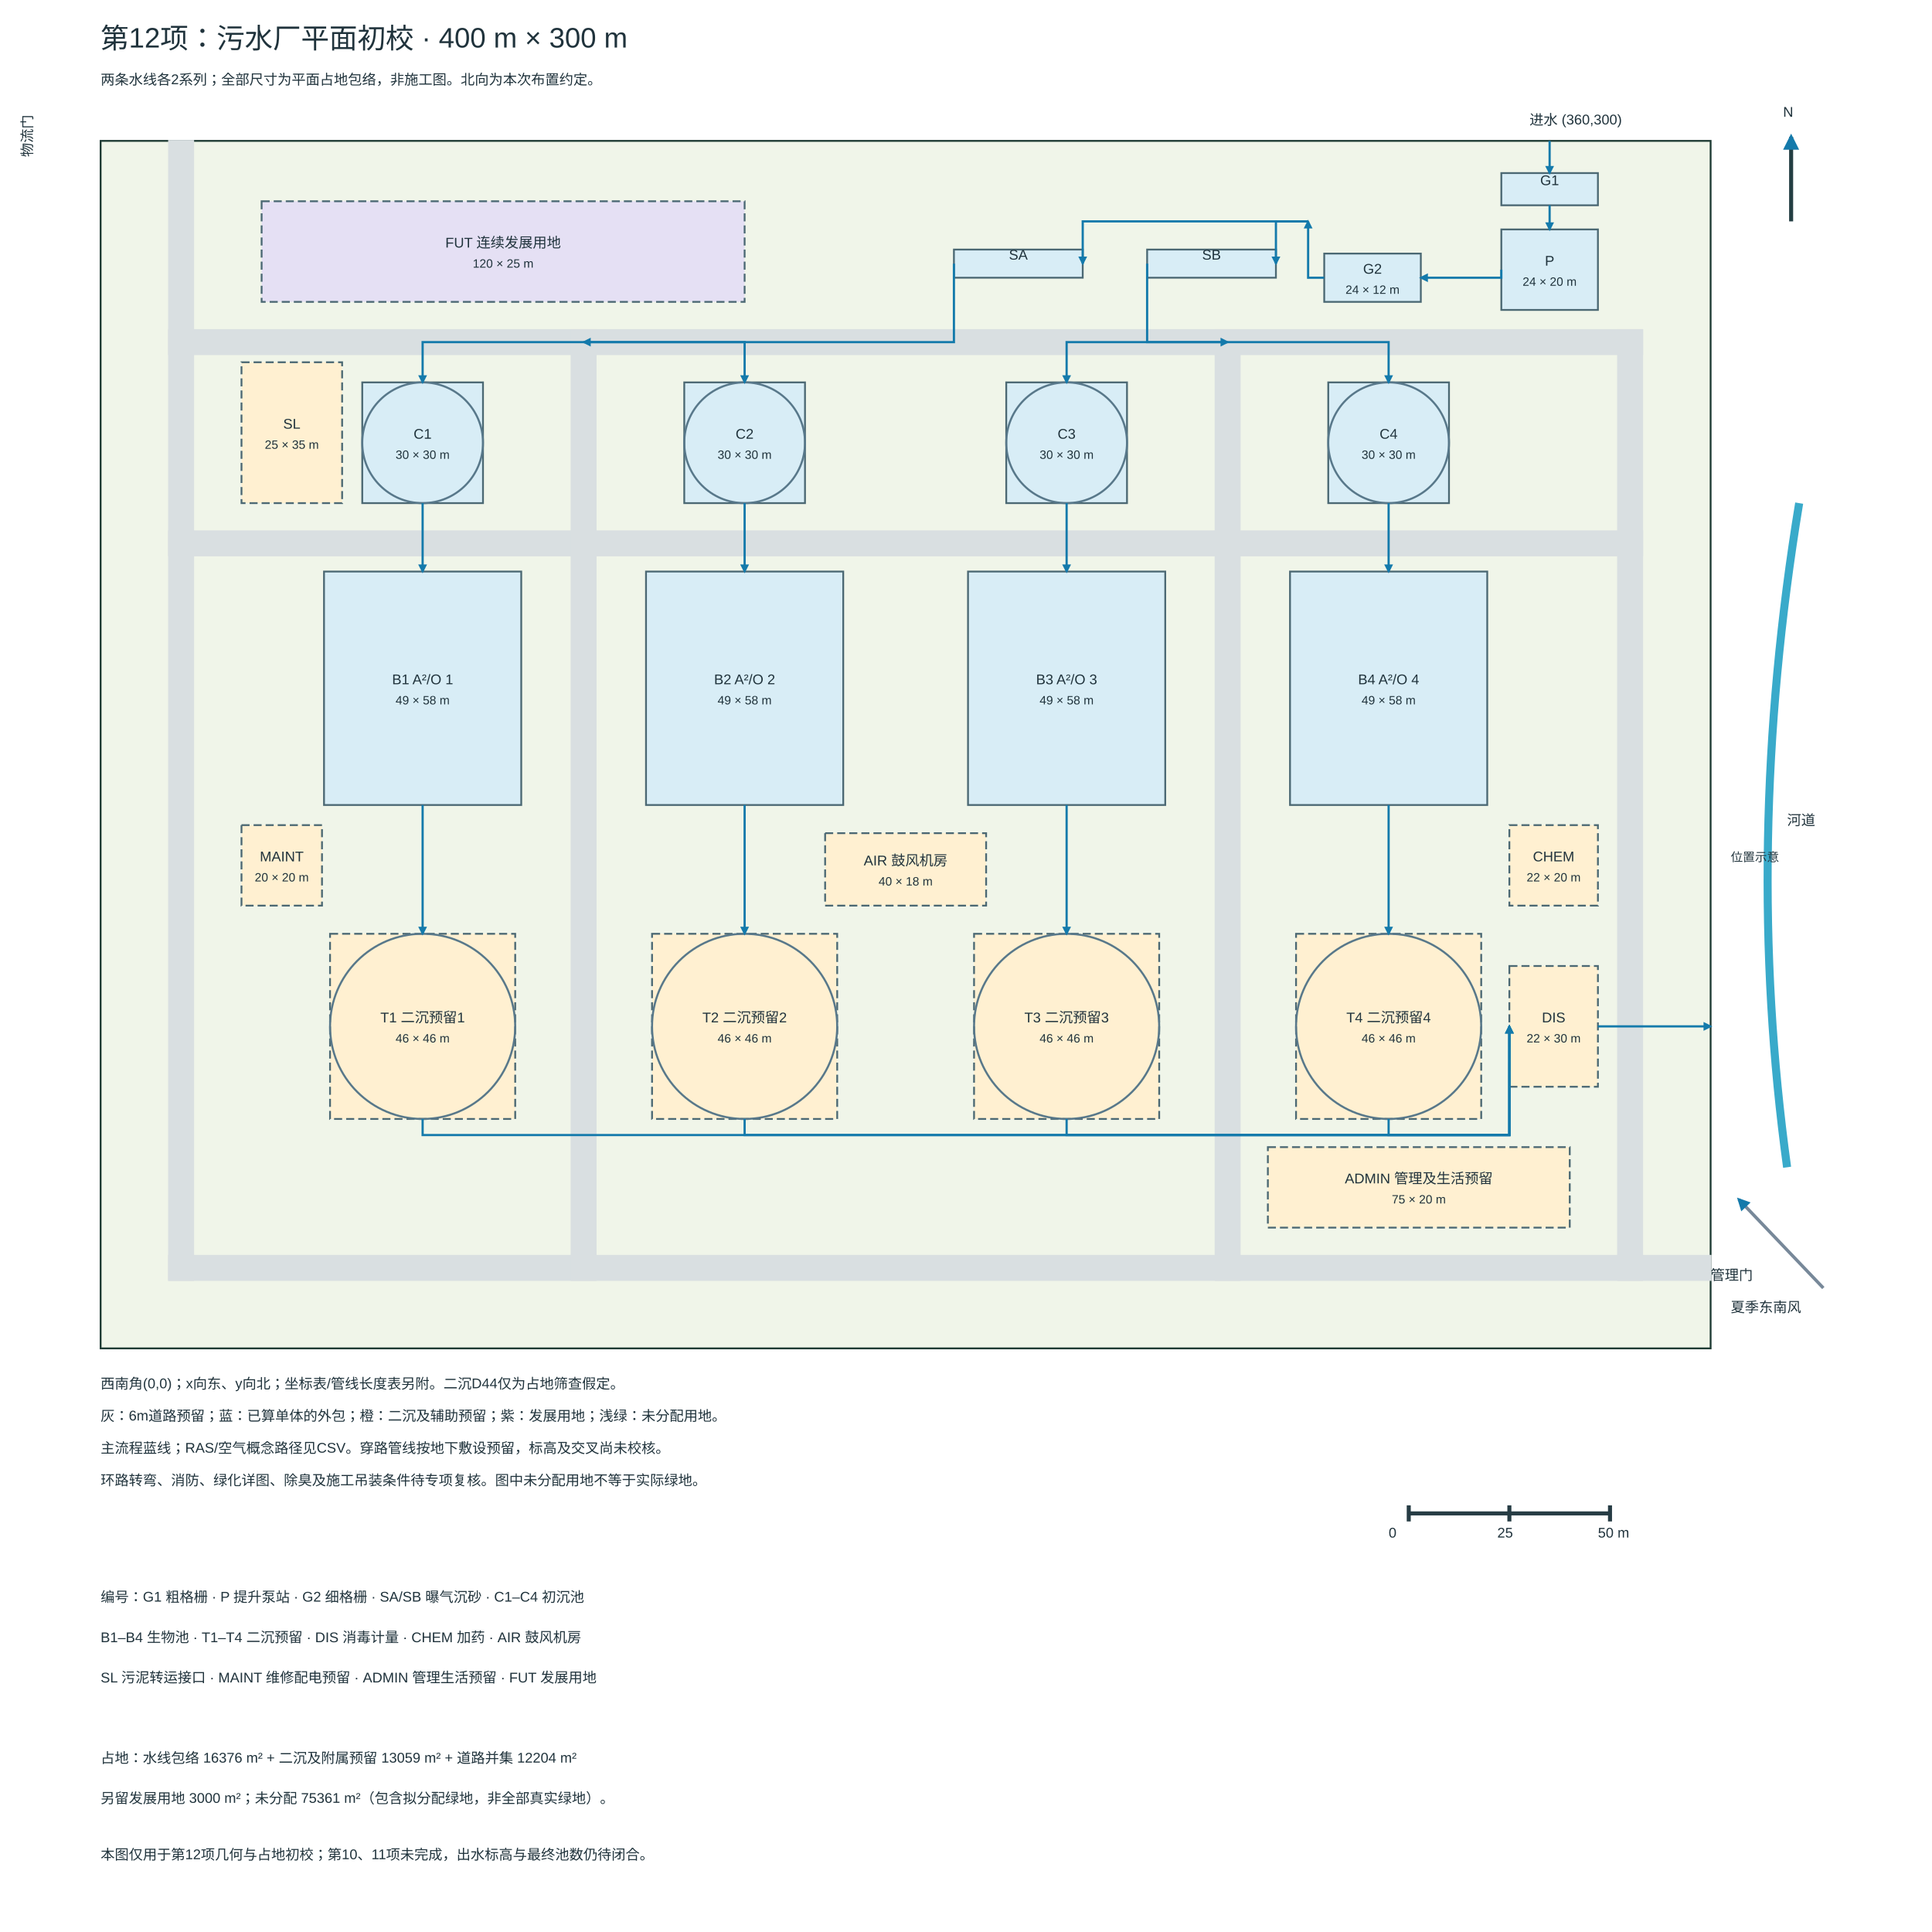
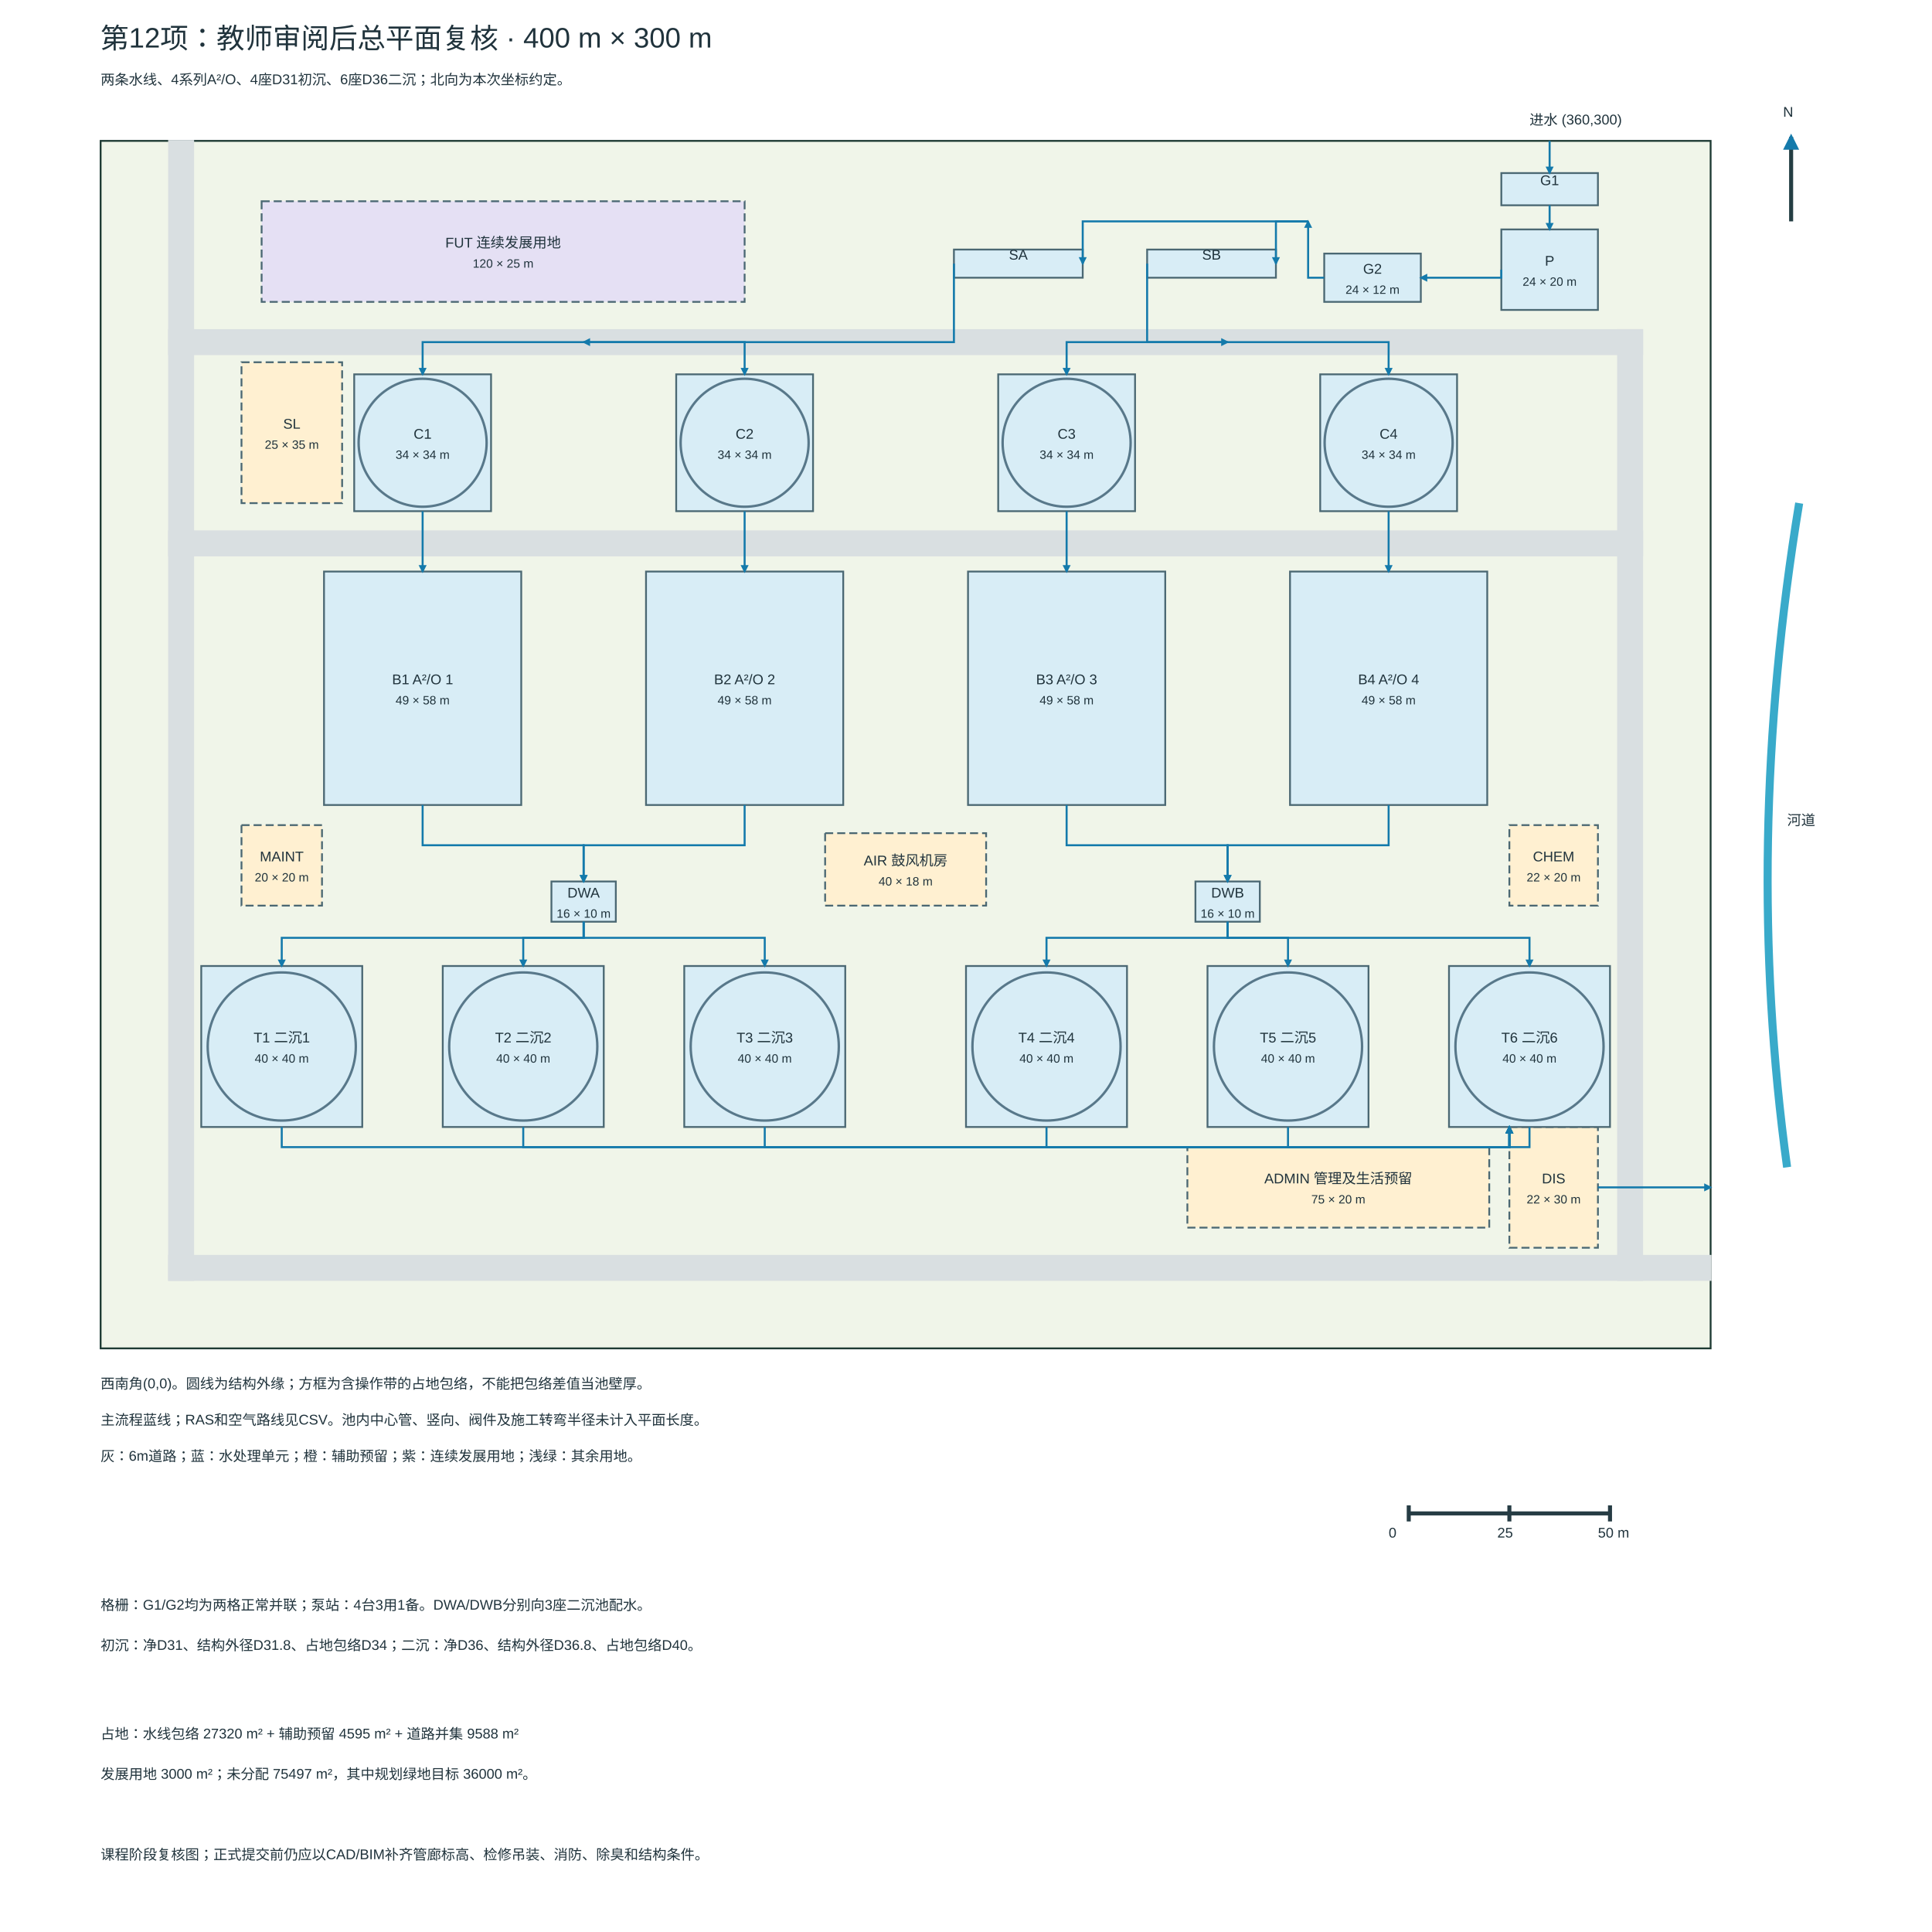
<svg xmlns="http://www.w3.org/2000/svg" width="1440" height="1440" viewBox="0 0 480 480">
  <defs>
    <marker id="arrow" viewBox="0 0 10 10" refX="8" refY="5" markerWidth="4" markerHeight="4" orient="auto-start-reverse">
-       <path d="M 0 0 L 10 5 L 0 10 z" fill="#147aab" />
+       <path d="M0 0 L10 5 L0 10 z" fill="#147aab" />
    </marker>
  </defs>
-   <style>text{font-family:Arial,"PingFang SC","Microsoft YaHei",sans-serif;fill:#20333c;font-size:3.5px}.small{font-size:3px}</style>
+   <style>text{font-family:Arial,"Microsoft YaHei",sans-serif;fill:#20333c;font-size:3.5px}.small{font-size:3px}</style>
  <rect width="480" height="480" fill="#fff" />
-   <text x="25" y="12" style="font-size:7px">第12项：污水厂平面初校 · 400 m × 300 m</text>
-   <text x="25" y="21">两条水线各2系列；全部尺寸为平面占地包络，非施工图。北向为本次布置约定。</text>
+   <text x="25" y="12" style="font-size:7px">第12项：教师审阅后总平面复核 · 400 m × 300 m</text>
+   <text x="25" y="21">两条水线、4系列A²/O、4座D31初沉、6座D36二沉；北向为本次坐标约定。</text>
  <rect x="25" y="35" width="400" height="300" fill="#f0f5e9" stroke="#1c3932" stroke-width="0.45" stroke-dasharray="" />
  <rect x="42" y="35" width="6" height="283" fill="#d9dfe1" stroke="#d9dfe1" stroke-width="0.45" stroke-dasharray="" />
  <rect x="402" y="82" width="6" height="236" fill="#d9dfe1" stroke="#d9dfe1" stroke-width="0.45" stroke-dasharray="" />
  <rect x="42" y="312" width="383" height="6" fill="#d9dfe1" stroke="#d9dfe1" stroke-width="0.45" stroke-dasharray="" />
  <rect x="42" y="82" width="366" height="6" fill="#d9dfe1" stroke="#d9dfe1" stroke-width="0.45" stroke-dasharray="" />
  <rect x="42" y="132" width="366" height="6" fill="#d9dfe1" stroke="#d9dfe1" stroke-width="0.45" stroke-dasharray="" />
-   <rect x="142" y="82" width="6" height="236" fill="#d9dfe1" stroke="#d9dfe1" stroke-width="0.45" stroke-dasharray="" />
-   <rect x="302" y="82" width="6" height="236" fill="#d9dfe1" stroke="#d9dfe1" stroke-width="0.45" stroke-dasharray="" />
  <rect x="373" y="43" width="24" height="8" fill="#d8edf6" stroke="#4b6873" stroke-width="0.45" stroke-dasharray="" />
  <text x="385.0" y="46.0" text-anchor="middle">G1</text>
  <rect x="373" y="57" width="24" height="20" fill="#d8edf6" stroke="#4b6873" stroke-width="0.45" stroke-dasharray="" />
  <text x="385.0" y="66.0" text-anchor="middle">P</text>
  <text class="small" x="385.0" y="71.0" text-anchor="middle">24 × 20 m</text>
  <rect x="329" y="63" width="24" height="12" fill="#d8edf6" stroke="#4b6873" stroke-width="0.45" stroke-dasharray="" />
  <text x="341.0" y="68.0" text-anchor="middle">G2</text>
  <text class="small" x="341.0" y="73.0" text-anchor="middle">24 × 12 m</text>
  <rect x="237" y="62" width="32" height="7" fill="#d8edf6" stroke="#4b6873" stroke-width="0.45" stroke-dasharray="" />
  <text x="253.0" y="64.5" text-anchor="middle">SA</text>
  <rect x="285" y="62" width="32" height="7" fill="#d8edf6" stroke="#4b6873" stroke-width="0.45" stroke-dasharray="" />
  <text x="301.0" y="64.5" text-anchor="middle">SB</text>
-   <rect x="375" y="240" width="22" height="30" fill="#fff0d1" stroke="#4b6873" stroke-width="0.45" stroke-dasharray="2 1" />
-   <text x="386.0" y="254.0" text-anchor="middle">DIS</text>
-   <text class="small" x="386.0" y="259.0" text-anchor="middle">22 × 30 m</text>
+   <rect x="375" y="280" width="22" height="30" fill="#fff0d1" stroke="#4b6873" stroke-width="0.45" stroke-dasharray="2 1" />
+   <text x="386.0" y="294.0" text-anchor="middle">DIS</text>
+   <text class="small" x="386.0" y="299.0" text-anchor="middle">22 × 30 m</text>
  <rect x="375" y="205" width="22" height="20" fill="#fff0d1" stroke="#4b6873" stroke-width="0.45" stroke-dasharray="2 1" />
  <text x="386.0" y="214.0" text-anchor="middle">CHEM</text>
  <text class="small" x="386.0" y="219.0" text-anchor="middle">22 × 20 m</text>
  <rect x="205" y="207" width="40" height="18" fill="#fff0d1" stroke="#4b6873" stroke-width="0.45" stroke-dasharray="2 1" />
  <text x="225.0" y="215.0" text-anchor="middle">AIR 鼓风机房</text>
  <text class="small" x="225.0" y="220.0" text-anchor="middle">40 × 18 m</text>
-   <rect x="315" y="285" width="75" height="20" fill="#fff0d1" stroke="#4b6873" stroke-width="0.45" stroke-dasharray="2 1" />
-   <text x="352.5" y="294.0" text-anchor="middle">ADMIN 管理及生活预留</text>
-   <text class="small" x="352.5" y="299.0" text-anchor="middle">75 × 20 m</text>
+   <rect x="137" y="219" width="16" height="10" fill="#d8edf6" stroke="#4b6873" stroke-width="0.45" stroke-dasharray="" />
+   <text x="145.0" y="223.0" text-anchor="middle">DWA</text>
+   <text class="small" x="145.0" y="228.0" text-anchor="middle">16 × 10 m</text>
+   <rect x="297" y="219" width="16" height="10" fill="#d8edf6" stroke="#4b6873" stroke-width="0.45" stroke-dasharray="" />
+   <text x="305.0" y="223.0" text-anchor="middle">DWB</text>
+   <text class="small" x="305.0" y="228.0" text-anchor="middle">16 × 10 m</text>
+   <rect x="295" y="285" width="75" height="20" fill="#fff0d1" stroke="#4b6873" stroke-width="0.45" stroke-dasharray="2 1" />
+   <text x="332.5" y="294.0" text-anchor="middle">ADMIN 管理及生活预留</text>
+   <text class="small" x="332.5" y="299.0" text-anchor="middle">75 × 20 m</text>
  <rect x="60" y="90" width="25" height="35" fill="#fff0d1" stroke="#4b6873" stroke-width="0.45" stroke-dasharray="2 1" />
  <text x="72.5" y="106.5" text-anchor="middle">SL</text>
  <text class="small" x="72.5" y="111.5" text-anchor="middle">25 × 35 m</text>
  <rect x="60" y="205" width="20" height="20" fill="#fff0d1" stroke="#4b6873" stroke-width="0.45" stroke-dasharray="2 1" />
  <text x="70.0" y="214.0" text-anchor="middle">MAINT</text>
  <text class="small" x="70.0" y="219.0" text-anchor="middle">20 × 20 m</text>
  <rect x="65" y="50" width="120" height="25" fill="#e5e0f4" stroke="#4b6873" stroke-width="0.45" stroke-dasharray="2 1" />
  <text x="125.0" y="61.5" text-anchor="middle">FUT 连续发展用地</text>
  <text class="small" x="125.0" y="66.5" text-anchor="middle">120 × 25 m</text>
-   <rect x="90" y="95" width="30" height="30" fill="#d8edf6" stroke="#4b6873" stroke-width="0.45" stroke-dasharray="" />
-   <circle cx="105.0" cy="110.0" r="15.0" fill="none" stroke="#58788a" stroke-width=".5" />
+   <rect x="88" y="93" width="34" height="34" fill="#d8edf6" stroke="#4b6873" stroke-width="0.45" stroke-dasharray="" />
+   <circle cx="105.0" cy="110.0" r="15.9" fill="none" stroke="#58788a" stroke-width=".6" />
  <text x="105.0" y="109.0" text-anchor="middle">C1</text>
-   <text class="small" x="105.0" y="114.0" text-anchor="middle">30 × 30 m</text>
+   <text class="small" x="105.0" y="114.0" text-anchor="middle">34 × 34 m</text>
  <rect x="80.5" y="142" width="49" height="58" fill="#d8edf6" stroke="#4b6873" stroke-width="0.45" stroke-dasharray="" />
  <text x="105.0" y="170.0" text-anchor="middle">B1 A²/O 1</text>
  <text class="small" x="105.0" y="175.0" text-anchor="middle">49 × 58 m</text>
-   <rect x="82" y="232" width="46" height="46" fill="#fff0d1" stroke="#4b6873" stroke-width="0.45" stroke-dasharray="2 1" />
-   <circle cx="105.0" cy="255.0" r="23.0" fill="none" stroke="#58788a" stroke-width=".5" />
-   <text x="105.0" y="254.0" text-anchor="middle">T1 二沉预留1</text>
-   <text class="small" x="105.0" y="259.0" text-anchor="middle">46 × 46 m</text>
-   <rect x="170" y="95" width="30" height="30" fill="#d8edf6" stroke="#4b6873" stroke-width="0.45" stroke-dasharray="" />
-   <circle cx="185.0" cy="110.0" r="15.0" fill="none" stroke="#58788a" stroke-width=".5" />
+   <rect x="168" y="93" width="34" height="34" fill="#d8edf6" stroke="#4b6873" stroke-width="0.45" stroke-dasharray="" />
+   <circle cx="185.0" cy="110.0" r="15.9" fill="none" stroke="#58788a" stroke-width=".6" />
  <text x="185.0" y="109.0" text-anchor="middle">C2</text>
-   <text class="small" x="185.0" y="114.0" text-anchor="middle">30 × 30 m</text>
+   <text class="small" x="185.0" y="114.0" text-anchor="middle">34 × 34 m</text>
  <rect x="160.5" y="142" width="49" height="58" fill="#d8edf6" stroke="#4b6873" stroke-width="0.45" stroke-dasharray="" />
  <text x="185.0" y="170.0" text-anchor="middle">B2 A²/O 2</text>
  <text class="small" x="185.0" y="175.0" text-anchor="middle">49 × 58 m</text>
-   <rect x="162" y="232" width="46" height="46" fill="#fff0d1" stroke="#4b6873" stroke-width="0.45" stroke-dasharray="2 1" />
-   <circle cx="185.0" cy="255.0" r="23.0" fill="none" stroke="#58788a" stroke-width=".5" />
-   <text x="185.0" y="254.0" text-anchor="middle">T2 二沉预留2</text>
-   <text class="small" x="185.0" y="259.0" text-anchor="middle">46 × 46 m</text>
-   <rect x="250" y="95" width="30" height="30" fill="#d8edf6" stroke="#4b6873" stroke-width="0.45" stroke-dasharray="" />
-   <circle cx="265.0" cy="110.0" r="15.0" fill="none" stroke="#58788a" stroke-width=".5" />
+   <rect x="248" y="93" width="34" height="34" fill="#d8edf6" stroke="#4b6873" stroke-width="0.45" stroke-dasharray="" />
+   <circle cx="265.0" cy="110.0" r="15.9" fill="none" stroke="#58788a" stroke-width=".6" />
  <text x="265.0" y="109.0" text-anchor="middle">C3</text>
-   <text class="small" x="265.0" y="114.0" text-anchor="middle">30 × 30 m</text>
+   <text class="small" x="265.0" y="114.0" text-anchor="middle">34 × 34 m</text>
  <rect x="240.5" y="142" width="49" height="58" fill="#d8edf6" stroke="#4b6873" stroke-width="0.45" stroke-dasharray="" />
  <text x="265.0" y="170.0" text-anchor="middle">B3 A²/O 3</text>
  <text class="small" x="265.0" y="175.0" text-anchor="middle">49 × 58 m</text>
-   <rect x="242" y="232" width="46" height="46" fill="#fff0d1" stroke="#4b6873" stroke-width="0.45" stroke-dasharray="2 1" />
-   <circle cx="265.0" cy="255.0" r="23.0" fill="none" stroke="#58788a" stroke-width=".5" />
-   <text x="265.0" y="254.0" text-anchor="middle">T3 二沉预留3</text>
-   <text class="small" x="265.0" y="259.0" text-anchor="middle">46 × 46 m</text>
-   <rect x="330" y="95" width="30" height="30" fill="#d8edf6" stroke="#4b6873" stroke-width="0.45" stroke-dasharray="" />
-   <circle cx="345.0" cy="110.0" r="15.0" fill="none" stroke="#58788a" stroke-width=".5" />
+   <rect x="328" y="93" width="34" height="34" fill="#d8edf6" stroke="#4b6873" stroke-width="0.45" stroke-dasharray="" />
+   <circle cx="345.0" cy="110.0" r="15.9" fill="none" stroke="#58788a" stroke-width=".6" />
  <text x="345.0" y="109.0" text-anchor="middle">C4</text>
-   <text class="small" x="345.0" y="114.0" text-anchor="middle">30 × 30 m</text>
+   <text class="small" x="345.0" y="114.0" text-anchor="middle">34 × 34 m</text>
  <rect x="320.5" y="142" width="49" height="58" fill="#d8edf6" stroke="#4b6873" stroke-width="0.45" stroke-dasharray="" />
  <text x="345.0" y="170.0" text-anchor="middle">B4 A²/O 4</text>
  <text class="small" x="345.0" y="175.0" text-anchor="middle">49 × 58 m</text>
-   <rect x="322" y="232" width="46" height="46" fill="#fff0d1" stroke="#4b6873" stroke-width="0.45" stroke-dasharray="2 1" />
-   <circle cx="345.0" cy="255.0" r="23.0" fill="none" stroke="#58788a" stroke-width=".5" />
-   <text x="345.0" y="254.0" text-anchor="middle">T4 二沉预留4</text>
-   <text class="small" x="345.0" y="259.0" text-anchor="middle">46 × 46 m</text>
-   <polyline points="385,35 385,43" fill="none" stroke="#147aab" stroke-width=".55" marker-end="url(#arrow)" />
-   <polyline points="385,51 385,57" fill="none" stroke="#147aab" stroke-width=".55" marker-end="url(#arrow)" />
-   <polyline points="373,67 373,69 353,69" fill="none" stroke="#147aab" stroke-width=".55" marker-end="url(#arrow)" />
-   <polyline points="329,69 325,69 325,55" fill="none" stroke="#147aab" stroke-width=".55" marker-end="url(#arrow)" />
-   <polyline points="325,55 269,55 269,65.5" fill="none" stroke="#147aab" stroke-width=".55" marker-end="url(#arrow)" />
-   <polyline points="325,55 317,55 317,65.5" fill="none" stroke="#147aab" stroke-width=".55" marker-end="url(#arrow)" />
-   <polyline points="237,65.5 237,85 145,85" fill="none" stroke="#147aab" stroke-width=".55" marker-end="url(#arrow)" />
-   <polyline points="285,65.5 285,85 305,85" fill="none" stroke="#147aab" stroke-width=".55" marker-end="url(#arrow)" />
-   <polyline points="145,85 105,85 105,95" fill="none" stroke="#147aab" stroke-width=".55" marker-end="url(#arrow)" />
-   <polyline points="105,125 105,142" fill="none" stroke="#147aab" stroke-width=".55" marker-end="url(#arrow)" />
-   <polyline points="105,200 105,232" fill="none" stroke="#147aab" stroke-width=".55" marker-end="url(#arrow)" />
-   <polyline points="105,278 105,282 375,282 375,255" fill="none" stroke="#147aab" stroke-width=".55" marker-end="url(#arrow)" />
-   <polyline points="145,85 185,85 185,95" fill="none" stroke="#147aab" stroke-width=".55" marker-end="url(#arrow)" />
-   <polyline points="185,125 185,142" fill="none" stroke="#147aab" stroke-width=".55" marker-end="url(#arrow)" />
-   <polyline points="185,200 185,232" fill="none" stroke="#147aab" stroke-width=".55" marker-end="url(#arrow)" />
-   <polyline points="185,278 185,282 375,282 375,255" fill="none" stroke="#147aab" stroke-width=".55" marker-end="url(#arrow)" />
-   <polyline points="305,85 265,85 265,95" fill="none" stroke="#147aab" stroke-width=".55" marker-end="url(#arrow)" />
-   <polyline points="265,125 265,142" fill="none" stroke="#147aab" stroke-width=".55" marker-end="url(#arrow)" />
-   <polyline points="265,200 265,232" fill="none" stroke="#147aab" stroke-width=".55" marker-end="url(#arrow)" />
-   <polyline points="265,278 265,282 375,282 375,255" fill="none" stroke="#147aab" stroke-width=".55" marker-end="url(#arrow)" />
-   <polyline points="305,85 345,85 345,95" fill="none" stroke="#147aab" stroke-width=".55" marker-end="url(#arrow)" />
-   <polyline points="345,125 345,142" fill="none" stroke="#147aab" stroke-width=".55" marker-end="url(#arrow)" />
-   <polyline points="345,200 345,232" fill="none" stroke="#147aab" stroke-width=".55" marker-end="url(#arrow)" />
-   <polyline points="345,278 345,282 375,282 375,255" fill="none" stroke="#147aab" stroke-width=".55" marker-end="url(#arrow)" />
-   <polyline points="397,255 425,255" fill="none" stroke="#147aab" stroke-width=".55" marker-end="url(#arrow)" />
+   <rect x="50" y="240" width="40" height="40" fill="#d8edf6" stroke="#4b6873" stroke-width="0.45" stroke-dasharray="" />
+   <circle cx="70.0" cy="260.0" r="18.4" fill="none" stroke="#58788a" stroke-width=".6" />
+   <text x="70.0" y="259.0" text-anchor="middle">T1 二沉1</text>
+   <text class="small" x="70.0" y="264.0" text-anchor="middle">40 × 40 m</text>
+   <rect x="110" y="240" width="40" height="40" fill="#d8edf6" stroke="#4b6873" stroke-width="0.45" stroke-dasharray="" />
+   <circle cx="130.0" cy="260.0" r="18.4" fill="none" stroke="#58788a" stroke-width=".6" />
+   <text x="130.0" y="259.0" text-anchor="middle">T2 二沉2</text>
+   <text class="small" x="130.0" y="264.0" text-anchor="middle">40 × 40 m</text>
+   <rect x="170" y="240" width="40" height="40" fill="#d8edf6" stroke="#4b6873" stroke-width="0.45" stroke-dasharray="" />
+   <circle cx="190.0" cy="260.0" r="18.4" fill="none" stroke="#58788a" stroke-width=".6" />
+   <text x="190.0" y="259.0" text-anchor="middle">T3 二沉3</text>
+   <text class="small" x="190.0" y="264.0" text-anchor="middle">40 × 40 m</text>
+   <rect x="240" y="240" width="40" height="40" fill="#d8edf6" stroke="#4b6873" stroke-width="0.45" stroke-dasharray="" />
+   <circle cx="260.0" cy="260.0" r="18.4" fill="none" stroke="#58788a" stroke-width=".6" />
+   <text x="260.0" y="259.0" text-anchor="middle">T4 二沉4</text>
+   <text class="small" x="260.0" y="264.0" text-anchor="middle">40 × 40 m</text>
+   <rect x="300" y="240" width="40" height="40" fill="#d8edf6" stroke="#4b6873" stroke-width="0.45" stroke-dasharray="" />
+   <circle cx="320.0" cy="260.0" r="18.4" fill="none" stroke="#58788a" stroke-width=".6" />
+   <text x="320.0" y="259.0" text-anchor="middle">T5 二沉5</text>
+   <text class="small" x="320.0" y="264.0" text-anchor="middle">40 × 40 m</text>
+   <rect x="360" y="240" width="40" height="40" fill="#d8edf6" stroke="#4b6873" stroke-width="0.45" stroke-dasharray="" />
+   <circle cx="380.0" cy="260.0" r="18.4" fill="none" stroke="#58788a" stroke-width=".6" />
+   <text x="380.0" y="259.0" text-anchor="middle">T6 二沉6</text>
+   <text class="small" x="380.0" y="264.0" text-anchor="middle">40 × 40 m</text>
+   <polyline points="385,35 385,43" fill="none" stroke="#147aab" stroke-width=".5" marker-end="url(#arrow)" />
+   <polyline points="385,51 385,57" fill="none" stroke="#147aab" stroke-width=".5" marker-end="url(#arrow)" />
+   <polyline points="373,67 373,69 353,69" fill="none" stroke="#147aab" stroke-width=".5" marker-end="url(#arrow)" />
+   <polyline points="329,69 325,69 325,55" fill="none" stroke="#147aab" stroke-width=".5" marker-end="url(#arrow)" />
+   <polyline points="325,55 269,55 269,65.5" fill="none" stroke="#147aab" stroke-width=".5" marker-end="url(#arrow)" />
+   <polyline points="325,55 317,55 317,65.5" fill="none" stroke="#147aab" stroke-width=".5" marker-end="url(#arrow)" />
+   <polyline points="237,65.5 237,85 145,85" fill="none" stroke="#147aab" stroke-width=".5" marker-end="url(#arrow)" />
+   <polyline points="285,65.5 285,85 305,85" fill="none" stroke="#147aab" stroke-width=".5" marker-end="url(#arrow)" />
+   <polyline points="145,85 105,85 105,93" fill="none" stroke="#147aab" stroke-width=".5" marker-end="url(#arrow)" />
+   <polyline points="105,127 105,142" fill="none" stroke="#147aab" stroke-width=".5" marker-end="url(#arrow)" />
+   <polyline points="105,200 105,210 145,210 145,219" fill="none" stroke="#147aab" stroke-width=".5" marker-end="url(#arrow)" />
+   <polyline points="145,85 185,85 185,93" fill="none" stroke="#147aab" stroke-width=".5" marker-end="url(#arrow)" />
+   <polyline points="185,127 185,142" fill="none" stroke="#147aab" stroke-width=".5" marker-end="url(#arrow)" />
+   <polyline points="185,200 185,210 145,210 145,219" fill="none" stroke="#147aab" stroke-width=".5" marker-end="url(#arrow)" />
+   <polyline points="305,85 265,85 265,93" fill="none" stroke="#147aab" stroke-width=".5" marker-end="url(#arrow)" />
+   <polyline points="265,127 265,142" fill="none" stroke="#147aab" stroke-width=".5" marker-end="url(#arrow)" />
+   <polyline points="265,200 265,210 305,210 305,219" fill="none" stroke="#147aab" stroke-width=".5" marker-end="url(#arrow)" />
+   <polyline points="305,85 345,85 345,93" fill="none" stroke="#147aab" stroke-width=".5" marker-end="url(#arrow)" />
+   <polyline points="345,127 345,142" fill="none" stroke="#147aab" stroke-width=".5" marker-end="url(#arrow)" />
+   <polyline points="345,200 345,210 305,210 305,219" fill="none" stroke="#147aab" stroke-width=".5" marker-end="url(#arrow)" />
+   <polyline points="145,229 145,233 70,233 70,240" fill="none" stroke="#147aab" stroke-width=".5" marker-end="url(#arrow)" />
+   <polyline points="70,280 70,285 375,285 375,280" fill="none" stroke="#147aab" stroke-width=".5" marker-end="url(#arrow)" />
+   <polyline points="145,229 145,233 130,233 130,240" fill="none" stroke="#147aab" stroke-width=".5" marker-end="url(#arrow)" />
+   <polyline points="130,280 130,285 375,285 375,280" fill="none" stroke="#147aab" stroke-width=".5" marker-end="url(#arrow)" />
+   <polyline points="145,229 145,233 190,233 190,240" fill="none" stroke="#147aab" stroke-width=".5" marker-end="url(#arrow)" />
+   <polyline points="190,280 190,285 375,285 375,280" fill="none" stroke="#147aab" stroke-width=".5" marker-end="url(#arrow)" />
+   <polyline points="305,229 305,233 260,233 260,240" fill="none" stroke="#147aab" stroke-width=".5" marker-end="url(#arrow)" />
+   <polyline points="260,280 260,285 375,285 375,280" fill="none" stroke="#147aab" stroke-width=".5" marker-end="url(#arrow)" />
+   <polyline points="305,229 305,233 320,233 320,240" fill="none" stroke="#147aab" stroke-width=".5" marker-end="url(#arrow)" />
+   <polyline points="320,280 320,285 375,285 375,280" fill="none" stroke="#147aab" stroke-width=".5" marker-end="url(#arrow)" />
+   <polyline points="305,229 305,233 380,233 380,240" fill="none" stroke="#147aab" stroke-width=".5" marker-end="url(#arrow)" />
+   <polyline points="380,280 380,285 375,285 375,280" fill="none" stroke="#147aab" stroke-width=".5" marker-end="url(#arrow)" />
+   <polyline points="397,295 425,295" fill="none" stroke="#147aab" stroke-width=".5" marker-end="url(#arrow)" />
  <text x="380" y="31">进水 (360,300)</text>
-   <text x="8" y="39" transform="rotate(-90 8 39)">物流门</text>
-   <text x="425" y="318">管理门</text>
  <path d="M445 55 L445 34" stroke="#243e43" stroke-width="1" marker-end="url(#arrow)" />
  <text x="443" y="29">N</text>
-   <path d="M453 320 L432 298" stroke="#789" stroke-width=".8" marker-end="url(#arrow)" />
-   <text x="430" y="326">夏季东南风</text>
  <path d="M447 125 Q433 210 444 290" fill="none" stroke="#39aaca" stroke-width="2" />
  <text x="444" y="205">河道</text>
-   <text x="430" y="214" class="small">位置示意</text>
-   <text x="25" y="345">西南角(0,0)；x向东、y向北；坐标表/管线长度表另附。二沉D44仅为占地筛查假定。</text>
-   <text x="25" y="353">灰：6m道路预留；蓝：已算单体的外包；橙：二沉及辅助预留；紫：发展用地；浅绿：未分配用地。</text>
-   <text x="25" y="361">主流程蓝线；RAS/空气概念路径见CSV。穿路管线按地下敷设预留，标高及交叉尚未校核。</text>
-   <text x="25" y="369">环路转弯、消防、绿化详图、除臭及施工吊装条件待专项复核。图中未分配用地不等于实际绿地。</text>
+   <text x="25" y="345">西南角(0,0)。圆线为结构外缘；方框为含操作带的占地包络，不能把包络差值当池壁厚。</text>
+   <text x="25" y="354">主流程蓝线；RAS和空气路线见CSV。池内中心管、竖向、阀件及施工转弯半径未计入平面长度。</text>
+   <text x="25" y="363">灰：6m道路；蓝：水处理单元；橙：辅助预留；紫：连续发展用地；浅绿：其余用地。</text>
  <path d="M350 376 h50 M350 374 v4 M375 374 v4 M400 374 v4" stroke="#263c44" fill="none" />
  <text x="345" y="382">0</text>
  <text x="372" y="382">25</text>
  <text x="397" y="382">50 m</text>
-   <text x="25" y="398">编号：G1 粗格栅 · P 提升泵站 · G2 细格栅 · SA/SB 曝气沉砂 · C1–C4 初沉池</text>
-   <text x="25" y="408">B1–B4 生物池 · T1–T4 二沉预留 · DIS 消毒计量 · CHEM 加药 · AIR 鼓风机房</text>
-   <text x="25" y="418">SL 污泥转运接口 · MAINT 维修配电预留 · ADMIN 管理生活预留 · FUT 发展用地</text>
-   <text x="25" y="438">占地：水线包络 16376 m² + 二沉及附属预留 13059 m² + 道路并集 12204 m²</text>
-   <text x="25" y="448">另留发展用地 3000 m²；未分配 75361 m²（包含拟分配绿地，非全部真实绿地）。</text>
-   <text x="25" y="462">本图仅用于第12项几何与占地初校；第10、11项未完成，出水标高与最终池数仍待闭合。</text>
+   <text x="25" y="400">格栅：G1/G2均为两格正常并联；泵站：4台3用1备。DWA/DWB分别向3座二沉池配水。</text>
+   <text x="25" y="410">初沉：净D31、结构外径D31.8、占地包络D34；二沉：净D36、结构外径D36.8、占地包络D40。</text>
+   <text x="25" y="432">占地：水线包络 27320 m² + 辅助预留 4595 m² + 道路并集 9588 m²</text>
+   <text x="25" y="442">发展用地 3000 m²；未分配 75497 m²，其中规划绿地目标 36000 m²。</text>
+   <text x="25" y="462">课程阶段复核图；正式提交前仍应以CAD/BIM补齐管廊标高、检修吊装、消防、除臭和结构条件。</text>
</svg>
